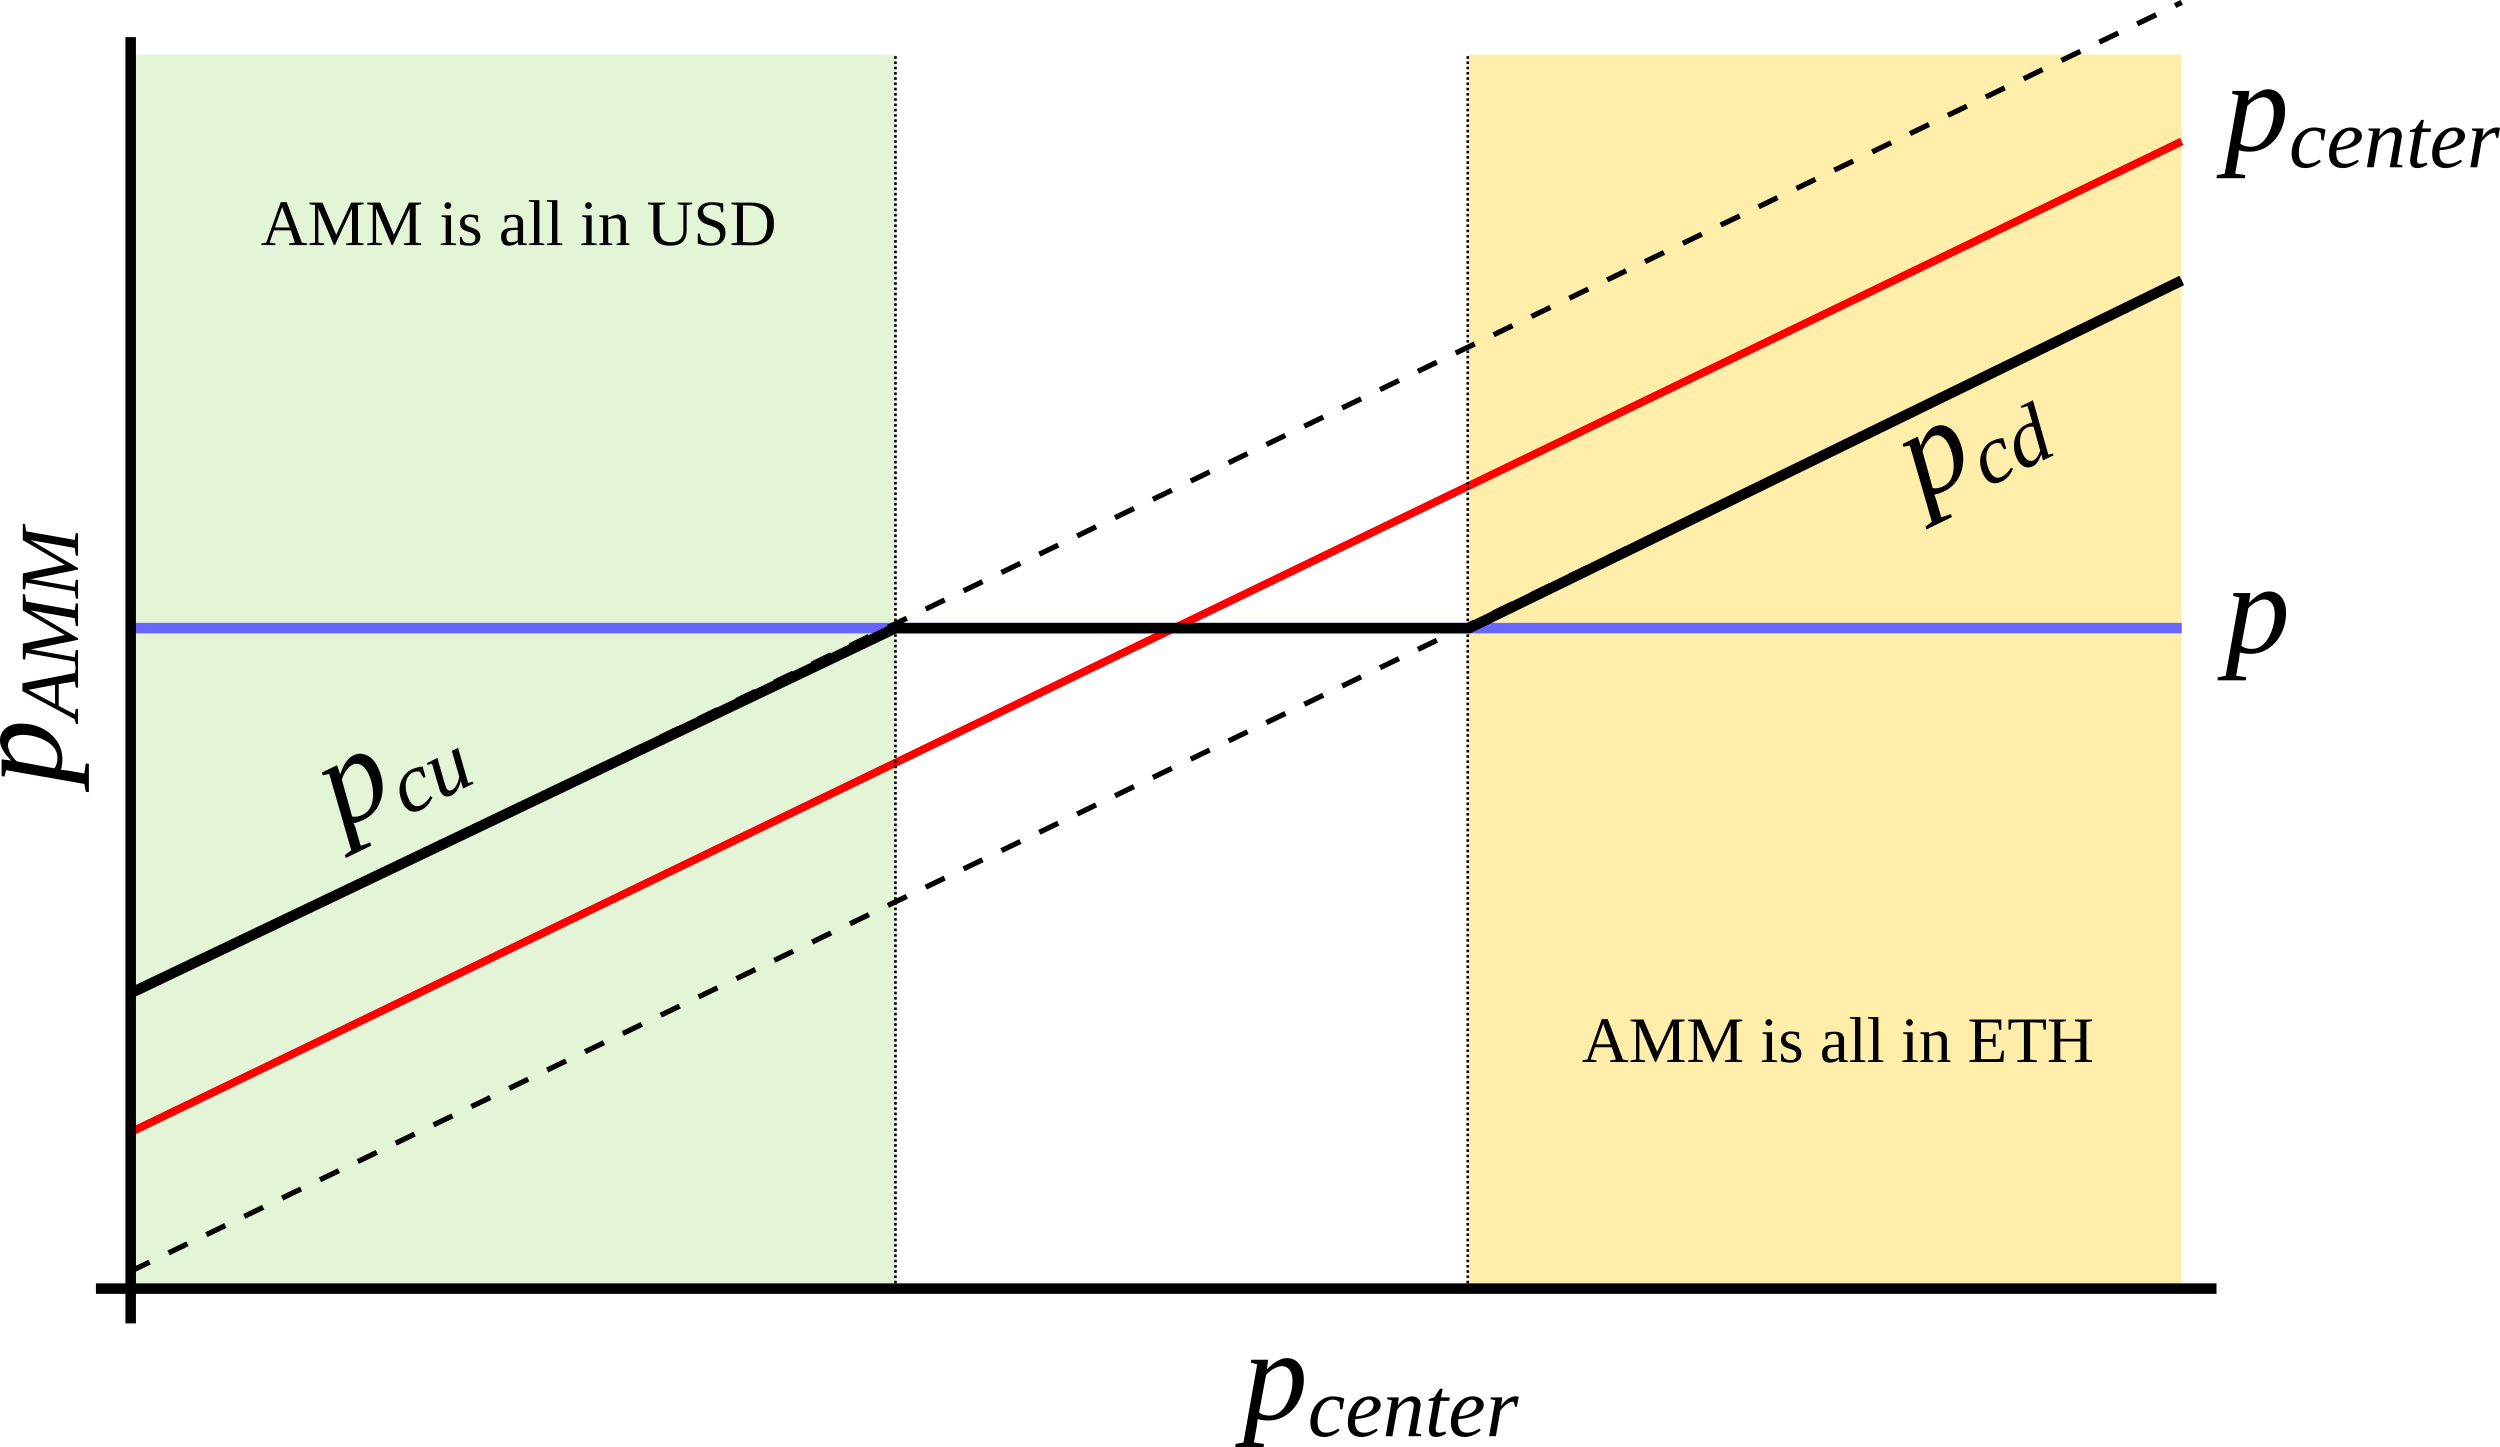
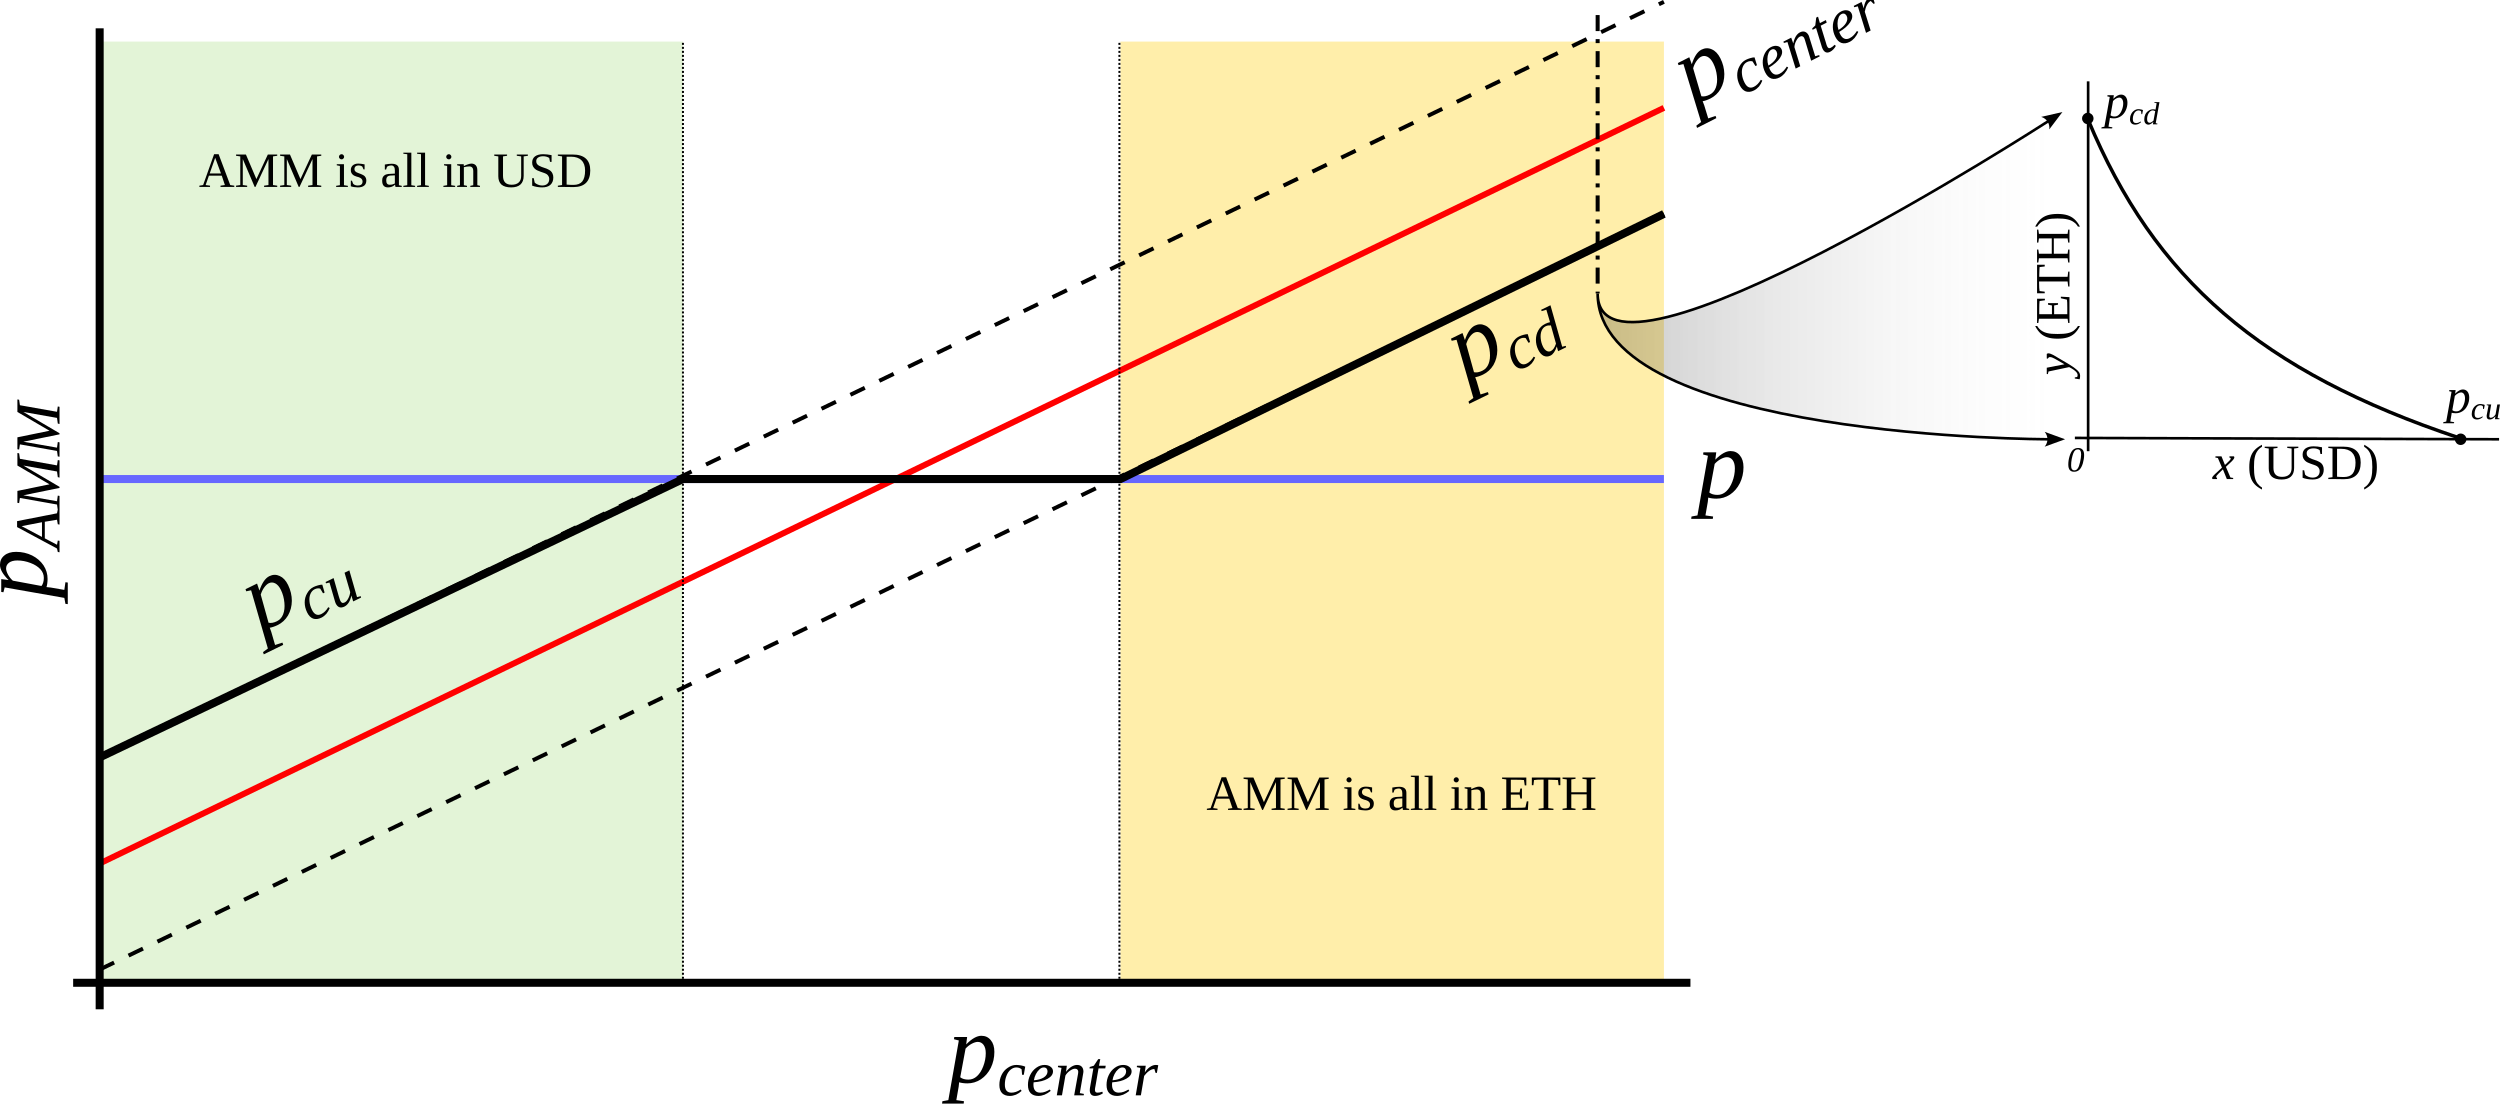
- <svg xmlns="http://www.w3.org/2000/svg" width="190.274mm" height="110.125mm" viewBox="0 0 190.274 110.125" version="1.1" id="svg5">
-   <defs id="defs2" />
+ <svg xmlns="http://www.w3.org/2000/svg" xmlns:xlink="http://www.w3.org/1999/xlink" width="249.486mm" height="110.125mm" viewBox="0 0 249.486 110.125" version="1.1" id="svg5">
+   <defs id="defs2">
+     <linearGradient id="linearGradient4545">
+       <stop style="stop-color:#000000;stop-opacity:0.217;" offset="0" id="stop4541" />
+       <stop style="stop-color:#e6e6e6;stop-opacity:0;" offset="1" id="stop4543" />
+     </linearGradient>
+     <marker style="overflow:visible" id="Arrow2" refX="0" refY="0" orient="auto-start-reverse" markerWidth="7.7" markerHeight="5.6" viewBox="0 0 7.7 5.6" preserveAspectRatio="xMidYMid">
+       <path transform="scale(0.7)" d="M -2,-4 9,0 -2,4 c 2,-2.33 2,-5.66 0,-8 z" style="fill:context-stroke;fill-rule:evenodd;stroke:none" id="arrow2L" />
+     </marker>
+     <linearGradient xlink:href="#linearGradient4545" id="linearGradient4547" x1="162.586" y1="40.928" x2="209.365" y2="40.928" gradientUnits="userSpaceOnUse" />
+   </defs>
  <g id="layer1" transform="translate(-3.283175,-13.04908)">
    <rect style="fill:#e3f4d7;stroke:none;stroke-width:0.8;stroke-dasharray:none;stroke-dashoffset:0;stroke-opacity:1" id="rect22975" width="58.208" height="93.927" x="13.229" y="17.198" />
    <rect style="fill:#ffeeaa;stroke:none;stroke-width:0.772;stroke-dasharray:none;stroke-dashoffset:0;stroke-opacity:1" id="rect22975-8" width="54.24" height="93.927" x="115.094" y="17.198" />
    <path style="fill:none;stroke:#6767ff;stroke-width:0.8;stroke-linecap:butt;stroke-linejoin:miter;stroke-dasharray:none;stroke-opacity:1" d="m 13.229,60.854 156.104,10e-7" id="path2578" />
    <path style="fill:none;stroke:#ff0000;stroke-width:0.6;stroke-linecap:butt;stroke-linejoin:miter;stroke-dasharray:none;stroke-opacity:1" d="M 13.229,99.219 169.333,23.812" id="path3460" />
    <path style="fill:none;stroke:#000000;stroke-width:0.4;stroke-linecap:butt;stroke-linejoin:miter;stroke-dasharray:1.6, 1.6;stroke-dashoffset:0;stroke-opacity:1" d="M 13.229,88.635 169.333,13.229" id="path3460-9" />
    <path style="fill:none;stroke:#000000;stroke-width:0.4;stroke-linecap:butt;stroke-linejoin:miter;stroke-dasharray:1.6, 1.6;stroke-dashoffset:0;stroke-opacity:1" d="M 13.229,109.802 169.333,34.396" id="path3460-9-3" />
    <path style="fill:none;stroke:#000000;stroke-width:0.8;stroke-linecap:butt;stroke-linejoin:miter;stroke-dasharray:none;stroke-opacity:1" d="M 13.229,113.771 V 15.875" id="path2305" />
    <path style="fill:none;stroke:#000000;stroke-width:0.8;stroke-linecap:butt;stroke-linejoin:miter;stroke-dasharray:none;stroke-opacity:1" d="M 10.583,111.125 H 171.979" id="path2307" />
    <text xml:space="preserve" style="font-style:italic;font-size:9.878px;line-height:1.25;font-family:'Liberation Serif';-inkscape-font-specification:'Liberation Serif Italic';stroke-width:0.265" x="97.875" y="121.071" id="text2467">
      <tspan id="tspan2465" x="97.875" y="121.071" style="font-size:9.878px;stroke-width:0.265">p<tspan style="font-size:65%;baseline-shift:sub" id="tspan19193">center</tspan>
      </tspan>
    </text>
    <text xml:space="preserve" style="font-style:italic;font-size:9.878px;line-height:1.25;font-family:'Liberation Serif';-inkscape-font-specification:'Liberation Serif Italic';stroke-width:0.265" x="-7.233" y="81.283" id="text2467-6" transform="rotate(-26.053)">
      <tspan id="tspan2465-0" x="-7.233" y="81.283" style="font-size:9.878px;stroke-width:0.265">p<tspan style="font-size:65%;baseline-shift:sub" id="tspan2469-6">cu</tspan>
      </tspan>
    </text>
    <text xml:space="preserve" style="font-style:italic;font-size:9.878px;line-height:1.25;font-family:'Liberation Serif';-inkscape-font-specification:'Liberation Serif Italic';stroke-width:0.265" x="111.822" y="111.656" id="text2467-6-2" transform="rotate(-26.053)">
      <tspan id="tspan2465-0-6" x="111.822" y="111.656" style="font-size:9.878px;stroke-width:0.265">p<tspan style="font-size:65%;baseline-shift:sub" id="tspan2469-6-1">cd</tspan>
      </tspan>
    </text>
-     <text xml:space="preserve" style="font-style:italic;font-size:9.878px;line-height:1.25;font-family:'Liberation Serif';-inkscape-font-specification:'Liberation Serif Italic';stroke-width:0.265" x="172.558" y="24.498" id="text2467-1">
-       <tspan id="tspan2465-2" x="172.558" y="24.498" style="font-size:9.878px;stroke-width:0.265">p<tspan style="font-size:65%;baseline-shift:sub" id="tspan19195">center</tspan>
+     <text xml:space="preserve" style="font-style:italic;font-size:9.878px;line-height:1.25;font-family:'Liberation Serif';-inkscape-font-specification:'Liberation Serif Italic';stroke-width:0.265" x="142.822" y="99.08" id="text2467-1" transform="rotate(-26.92268)">
+       <tspan id="tspan2465-2" x="142.822" y="99.08" style="font-size:9.878px;stroke-width:0.265">p<tspan style="font-size:65%;baseline-shift:sub" id="tspan19195">center</tspan>
      </tspan>
    </text>
    <text xml:space="preserve" style="font-style:italic;font-size:9.878px;line-height:1.25;font-family:'Liberation Serif';-inkscape-font-specification:'Liberation Serif Italic';stroke-width:0.265" x="172.631" y="62.72" id="text2467-3">
      <tspan id="tspan2465-6" x="172.631" y="62.72" style="font-size:9.878px;stroke-width:0.265">p<tspan style="font-size:65%;baseline-shift:sub" id="tspan2469-7" />
      </tspan>
    </text>
    <text xml:space="preserve" style="font-style:italic;font-size:9.878px;line-height:1.25;font-family:'Liberation Serif';-inkscape-font-specification:'Liberation Serif Italic';stroke-width:0.265" x="-72.76" y="7.938" id="text2467-3-5" transform="rotate(-90)">
      <tspan id="tspan2465-6-3" x="-72.76" y="7.938" style="font-size:9.878px;stroke-width:0.265">p<tspan style="font-size:65%;baseline-shift:sub" id="tspan2732">AMM</tspan>
      </tspan>
    </text>
    <path style="fill:none;stroke:#000000;stroke-width:0.8;stroke-linecap:butt;stroke-linejoin:miter;stroke-dasharray:none;stroke-opacity:1" d="M 13.229,88.635 71.437,60.854 H 115.094 L 169.333,34.396" id="path10987" />
-     <path style="fill:none;stroke:#000000;stroke-width:0.2;stroke-linecap:butt;stroke-linejoin:miter;stroke-opacity:1;stroke-dasharray:0.2,0.2;stroke-dashoffset:0" d="M 71.437,111.125 V 17.198" id="path23170" />
+     <path style="fill:none;stroke:#000000;stroke-width:0.2;stroke-linecap:butt;stroke-linejoin:miter;stroke-dasharray:0.2, 0.2;stroke-dashoffset:0;stroke-opacity:1" d="M 71.437,111.125 V 17.198" id="path23170" />
    <path style="fill:none;stroke:#000000;stroke-width:0.2;stroke-linecap:butt;stroke-linejoin:miter;stroke-dasharray:0.2, 0.2;stroke-dashoffset:0;stroke-opacity:1" d="M 114.994,111.125 V 17.198" id="path23170-7" />
    <text xml:space="preserve" style="font-style:italic;font-size:4.939px;line-height:1.25;font-family:'Liberation Serif';-inkscape-font-specification:'Liberation Serif Italic';stroke-width:0.265" x="23.134" y="31.702" id="text23211">
      <tspan id="tspan23209" x="23.134" y="31.702" style="font-style:normal;stroke-width:0.265">AMM is all in USD</tspan>
    </text>
    <text xml:space="preserve" style="font-style:italic;font-size:4.939px;line-height:1.25;font-family:'Liberation Serif';-inkscape-font-specification:'Liberation Serif Italic';stroke-width:0.265" x="123.675" y="93.879" id="text23211-0">
      <tspan id="tspan23209-23" x="123.675" y="93.879" style="font-style:normal;stroke-width:0.265">AMM is all in ETH</tspan>
    </text>
+     <path style="fill:none;stroke:#000000;stroke-width:0.4;stroke-linecap:butt;stroke-linejoin:miter;stroke-dasharray:1.6, 0.8, 0.4, 0.8;stroke-dashoffset:0;stroke-opacity:1" d="m 162.719,14.552 v 27.781" id="path877" />
+     <path style="fill:url(#linearGradient4547);fill-opacity:1;stroke:#000000;stroke-width:0.265px;stroke-linecap:butt;stroke-linejoin:miter;stroke-opacity:1;marker-start:url(#Arrow2);marker-end:url(#Arrow2)" d="m 207.698,25.135 c 0,0 -44.979,29.104 -44.979,17.198 0,14.552 44.979,14.552 44.979,14.552" id="path1708" />
+     <path style="fill:none;stroke:#000000;stroke-width:0.265px;stroke-linecap:butt;stroke-linejoin:miter;stroke-opacity:1" d="m 211.667,21.167 1e-5,36.909" id="path2832" />
+     <path style="fill:none;stroke:#000000;stroke-width:0.265px;stroke-linecap:butt;stroke-linejoin:miter;stroke-opacity:1" d="m 210.344,56.753 42.333,0.132" id="path2834" />
+     <text xml:space="preserve" style="font-size:4.939px;line-height:1.25;font-family:'Liberation Serif';-inkscape-font-specification:'Liberation Serif';stroke-width:0.265" x="224.102" y="60.854" id="text3628">
+       <tspan id="tspan3626" x="224.102" y="60.854" style="font-style:italic;font-variant:normal;font-weight:normal;font-stretch:normal;font-family:'Liberation Serif';-inkscape-font-specification:'Liberation Serif Italic';stroke-width:0.265">x <tspan style="font-style:normal" id="tspan5597">(USD)</tspan>
+       </tspan>
+     </text>
+     <text xml:space="preserve" style="font-size:4.939px;line-height:1.25;font-family:'Liberation Serif';-inkscape-font-specification:'Liberation Serif';stroke-width:0.265" x="-50.495" y="209.802" id="text3628-3" transform="rotate(-90)">
+       <tspan id="tspan3626-6" x="-50.495" y="209.802" style="font-style:italic;font-variant:normal;font-weight:normal;font-stretch:normal;font-family:'Liberation Serif';-inkscape-font-specification:'Liberation Serif Italic';stroke-width:0.265">y <tspan style="font-style:normal" id="tspan5599">(ETH)</tspan>
+       </tspan>
+     </text>
+     <path style="fill:none;stroke:#000000;stroke-width:0.35;stroke-linecap:butt;stroke-linejoin:miter;stroke-dasharray:none;stroke-opacity:1" d="m 211.667,25.003 c 6.615,15.875 17.198,25.135 37.042,31.75" id="path3675" />
+     <circle style="fill:#000000;stroke:#000000;stroke-width:0.35;stroke-dasharray:none;stroke-dashoffset:0" id="path5653" cx="211.634" cy="24.871" r="0.397" />
+     <circle style="fill:#000000;stroke:#000000;stroke-width:0.35;stroke-dasharray:none;stroke-dashoffset:0" id="path5653-7" cx="248.841" cy="56.885" r="0.397" />
+     <text xml:space="preserve" style="font-size:4.939px;line-height:1.25;font-family:'Liberation Serif';-inkscape-font-specification:'Liberation Serif';stroke-width:0.265" x="213.279" y="24.817" id="text5747">
+       <tspan id="tspan5745" x="213.279" y="24.817" style="font-style:italic;stroke-width:0.265">p<tspan style="font-size:65%;baseline-shift:sub" id="tspan5749">cd</tspan>
+       </tspan>
+     </text>
+     <text xml:space="preserve" style="font-size:4.939px;line-height:1.25;font-family:'Liberation Serif';-inkscape-font-specification:'Liberation Serif';stroke-width:0.265" x="247.385" y="54.24" id="text5747-6">
+       <tspan id="tspan5745-2" x="247.385" y="54.24" style="font-style:italic;stroke-width:0.265">p<tspan style="font-size:65%;baseline-shift:sub" id="tspan5749-9">cu</tspan>
+       </tspan>
+     </text>
+     <text xml:space="preserve" style="font-size:3.528px;line-height:1.25;font-family:'Liberation Serif';-inkscape-font-specification:'Liberation Serif';stroke-width:0.265" x="209.547" y="60.097" id="text5806">
+       <tspan id="tspan5804" x="209.547" y="60.097" style="font-style:italic;font-size:3.528px;stroke-width:0.265">0</tspan>
+     </text>
  </g>
</svg>
